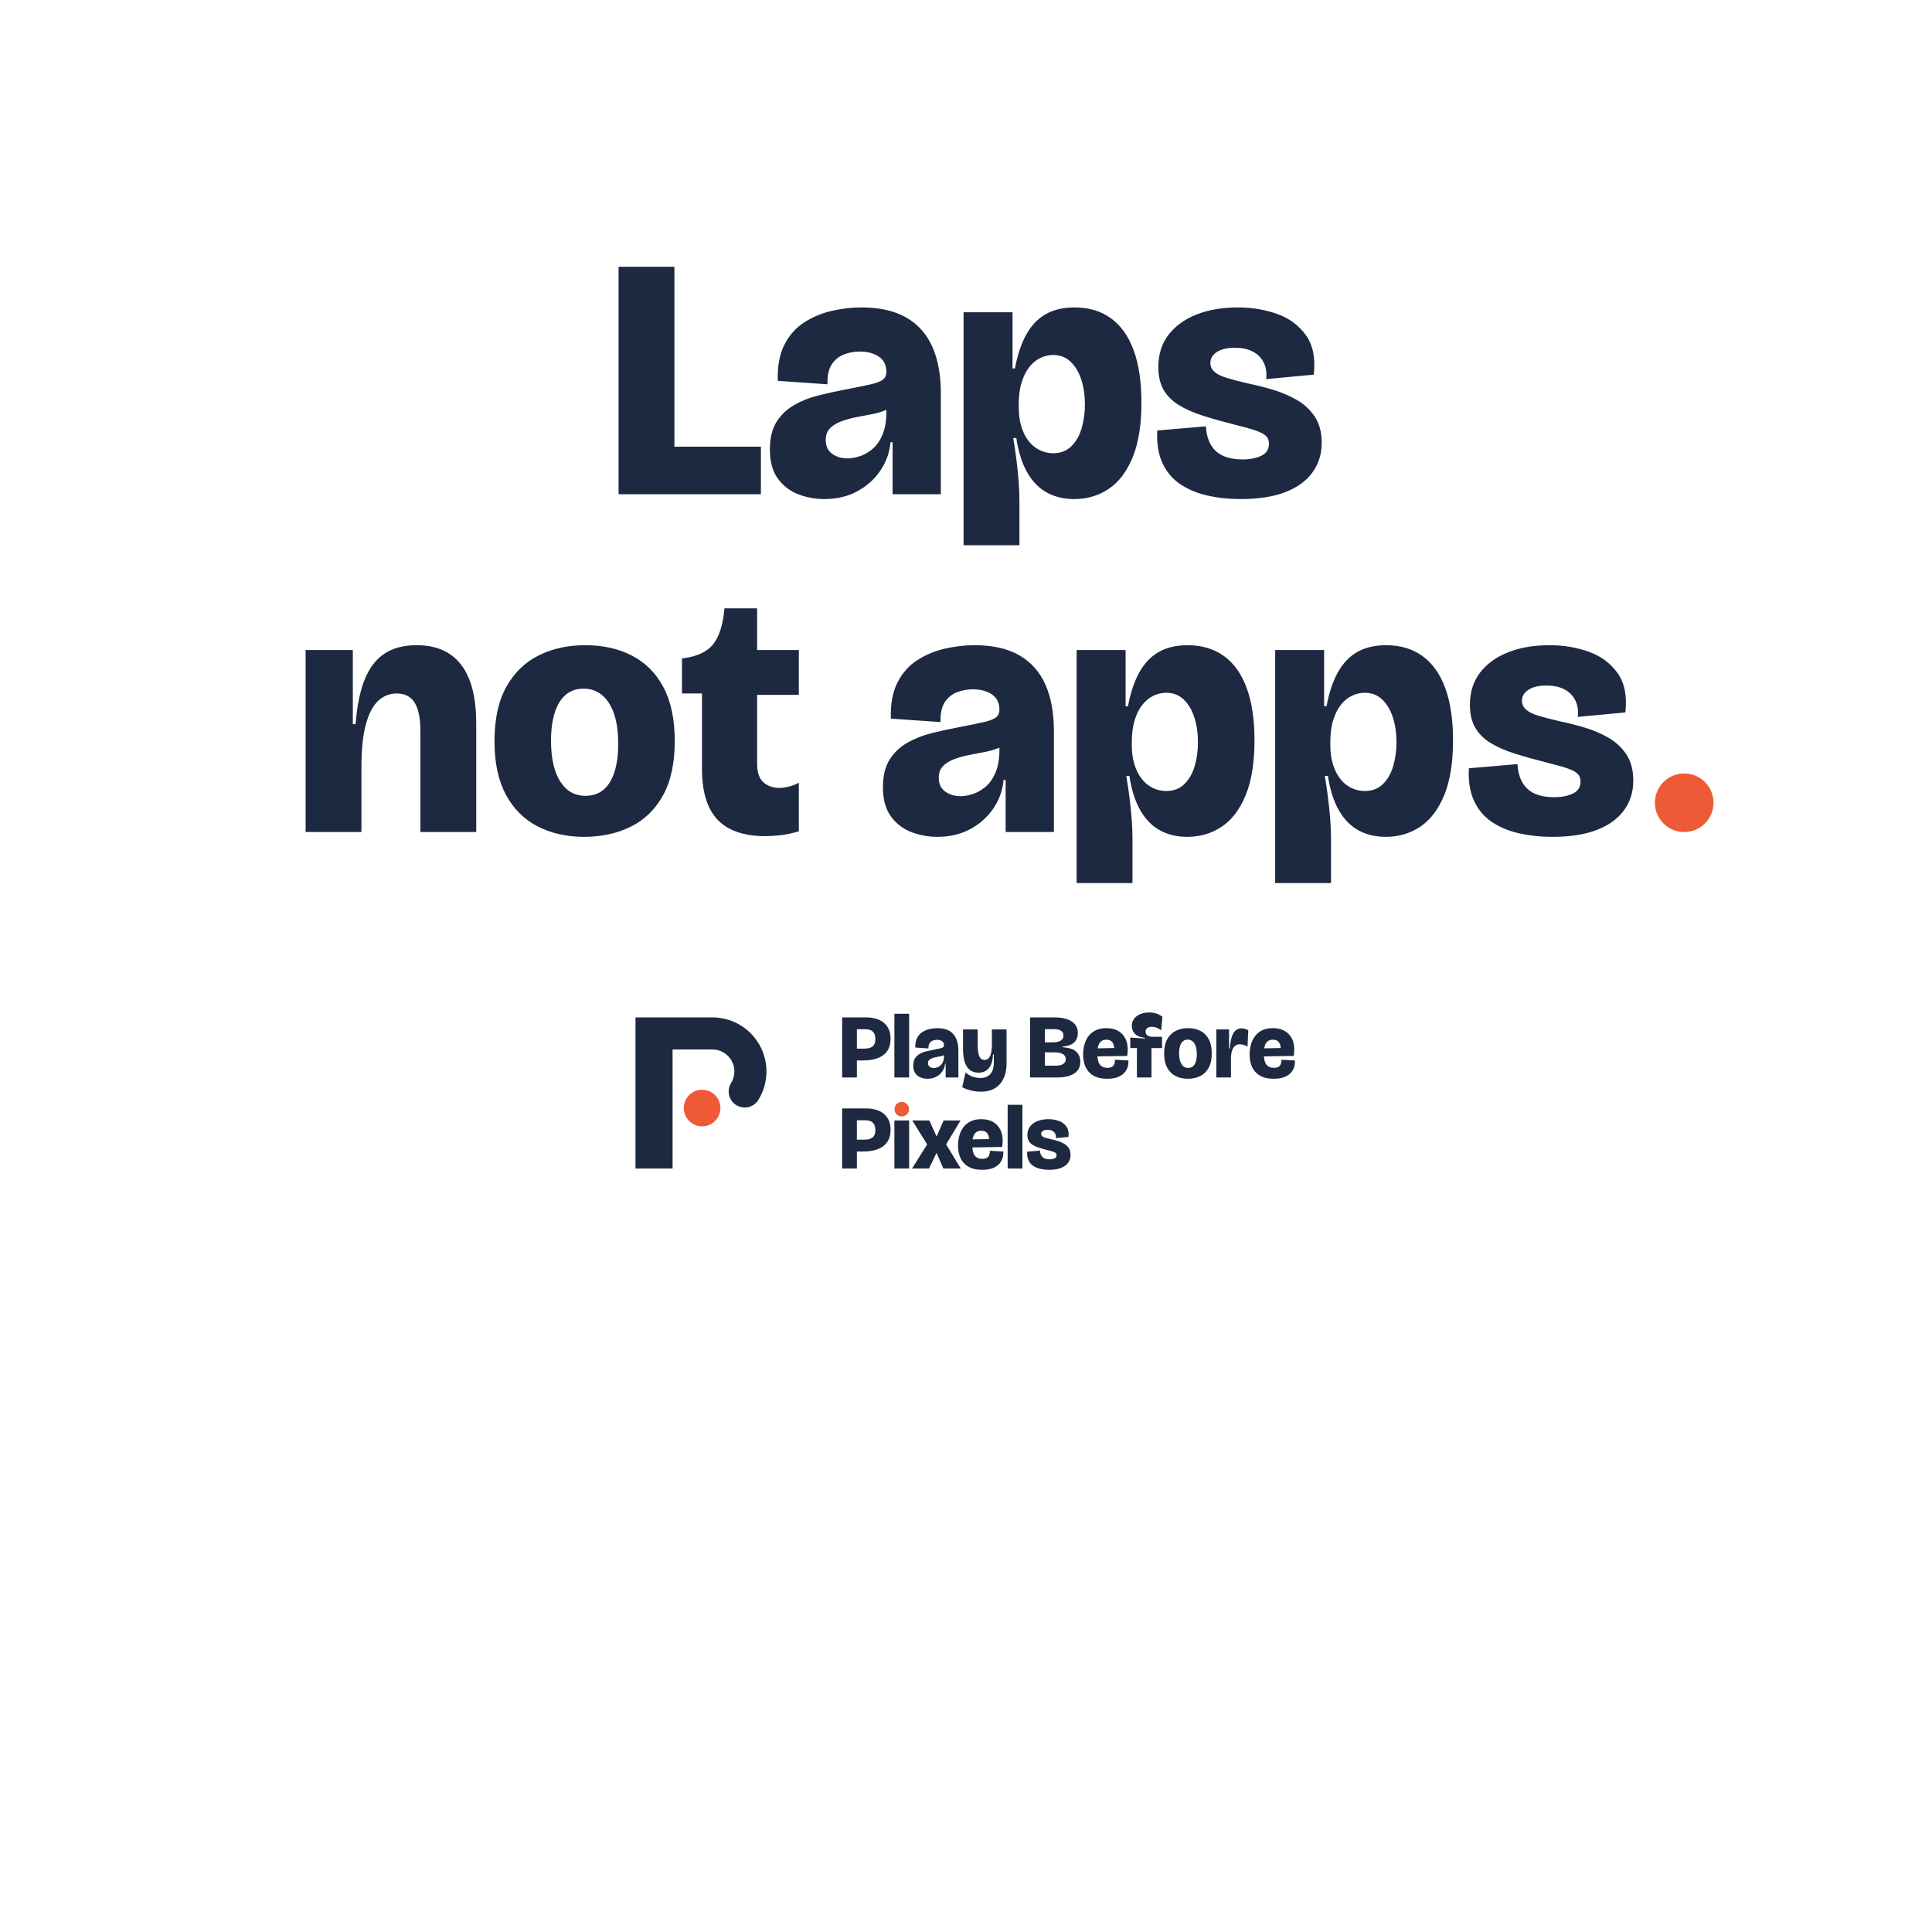
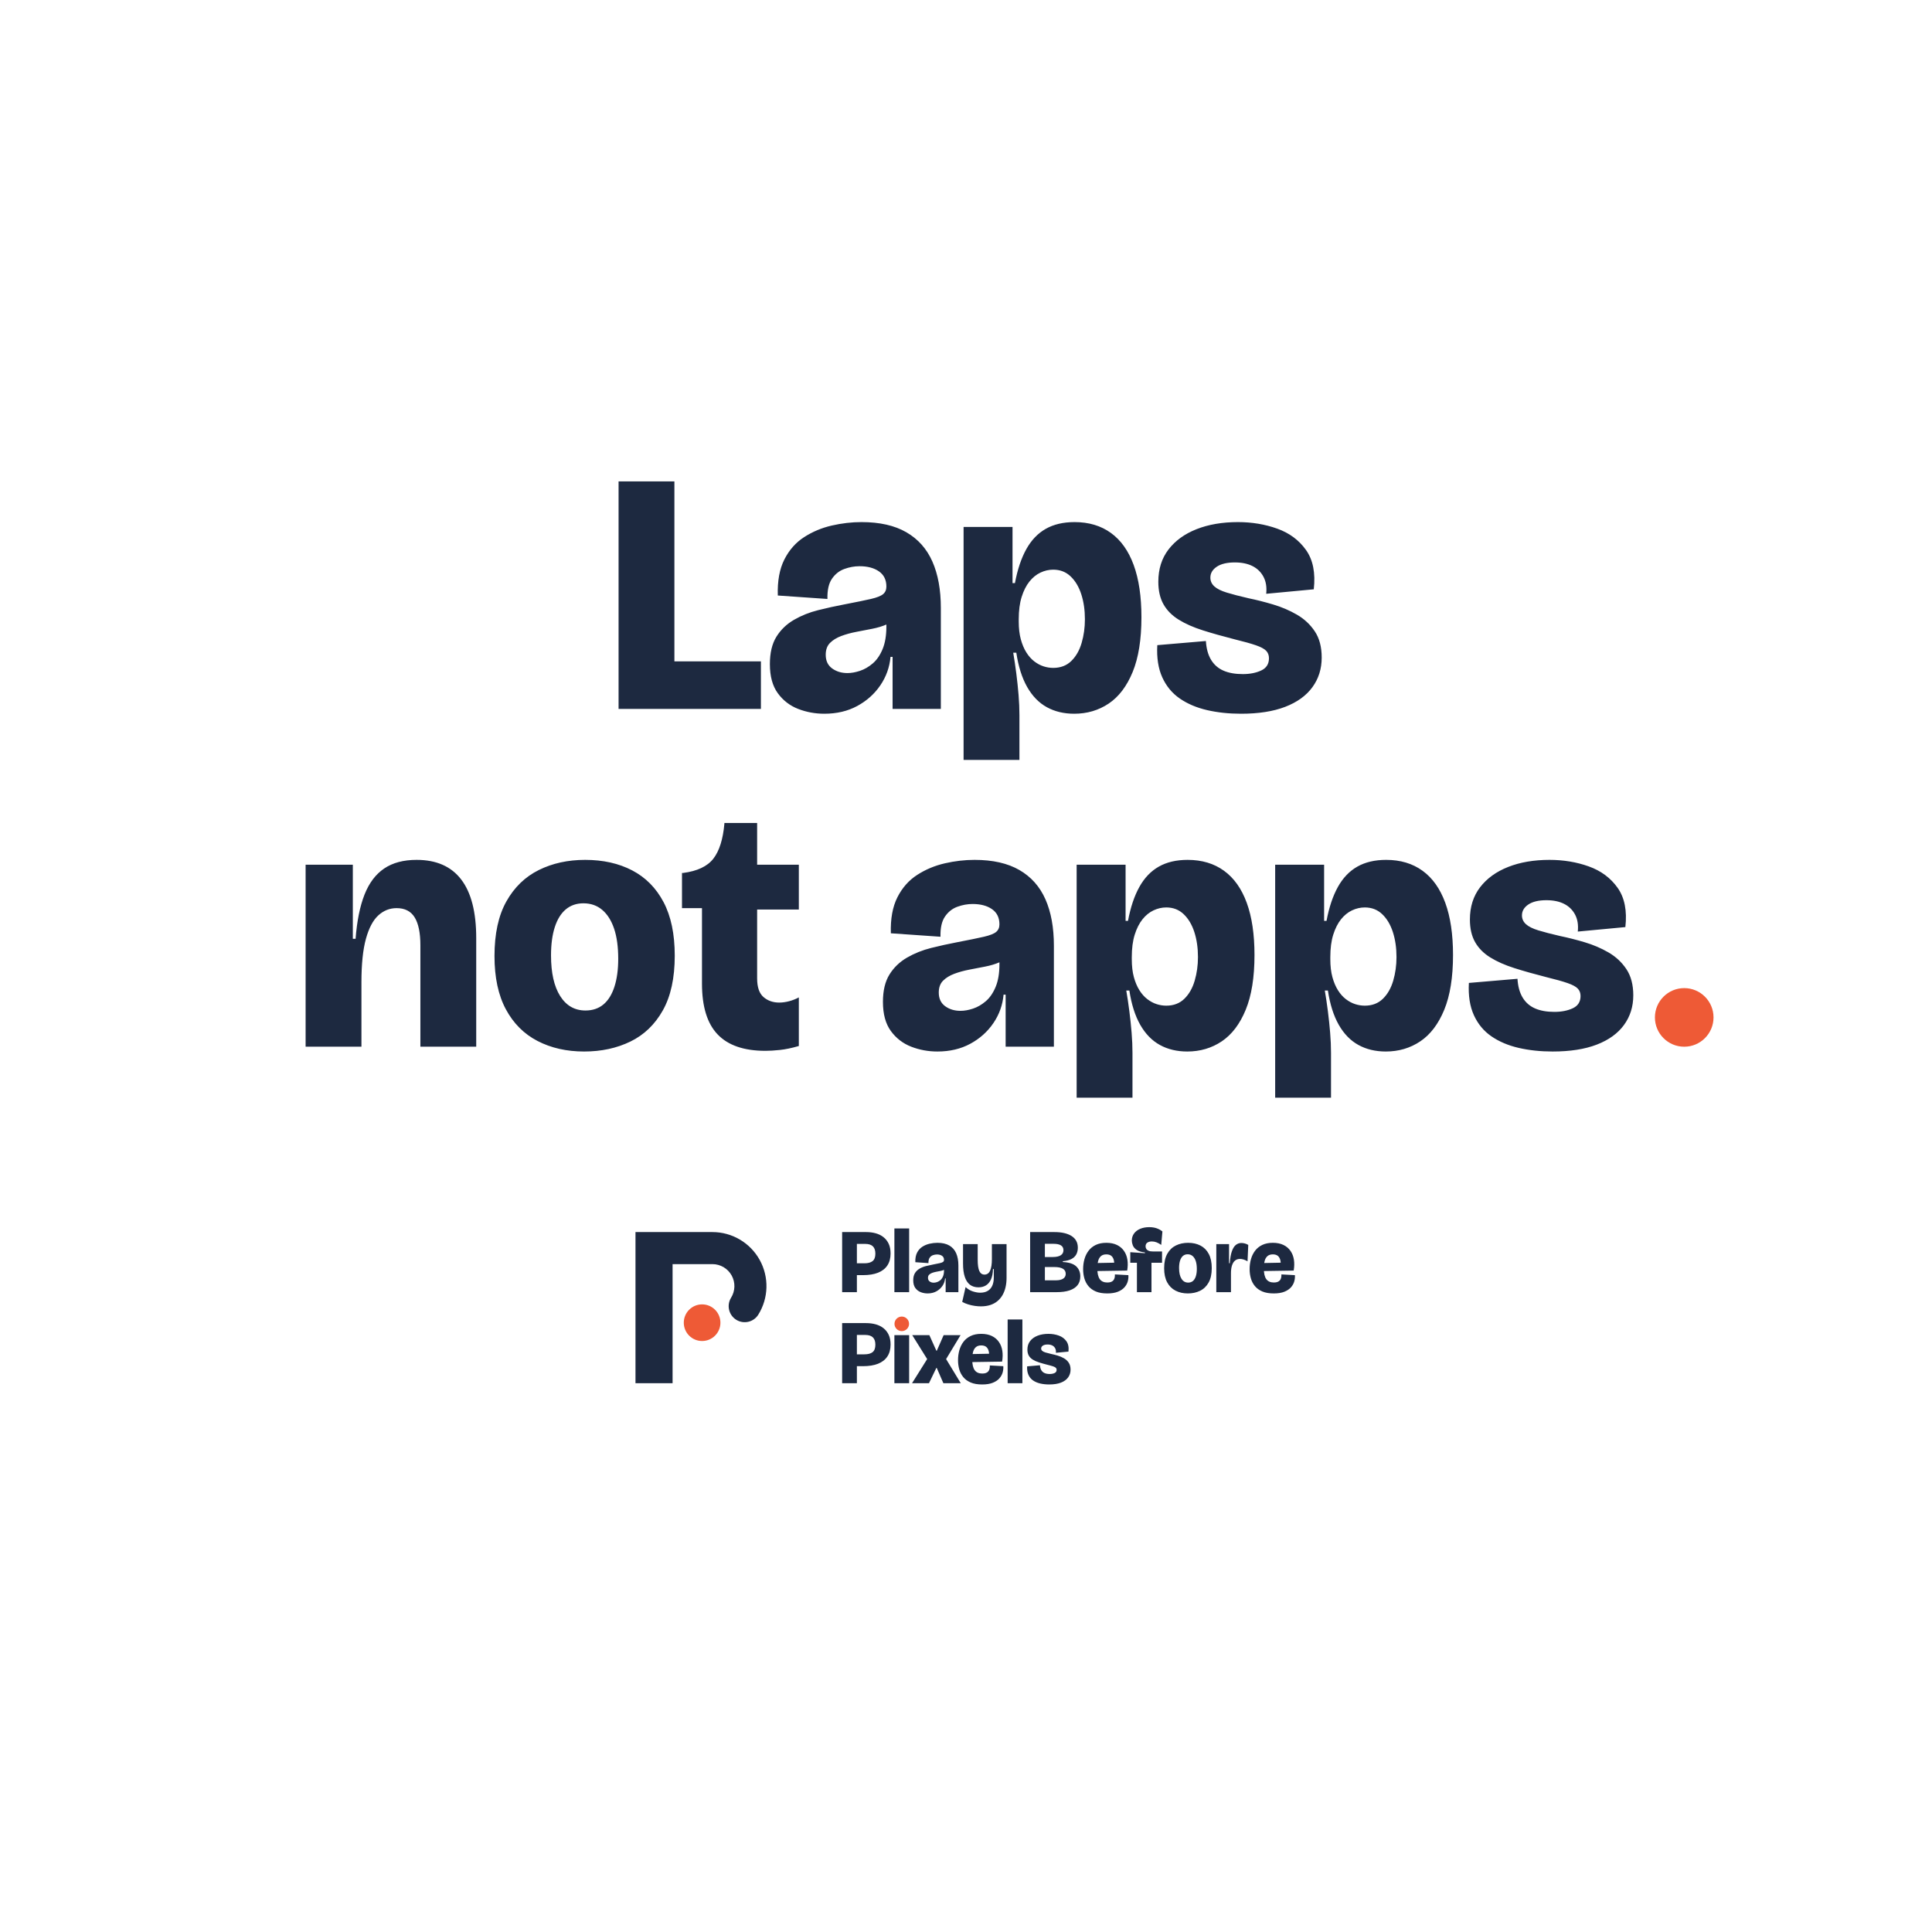
<svg xmlns="http://www.w3.org/2000/svg" width="3600" height="3600" viewBox="0 0 3600 3600">
-   <path d="M1152.62 920.95V497.07H1256.66V920.95H1152.62ZM1170.6 920.95V832.32H1417.86V920.95H1170.6ZM1536.04 929.94Q1510.35 929.94 1487.23 920.95Q1464.11 911.96 1449.33 891.73Q1434.56 871.5 1434.56 837.46Q1434.56 805.99 1446.76 786.4Q1458.97 766.81 1479.52 754.93Q1500.07 743.05 1524.48 736.95Q1548.88 730.85 1572.65 726.35Q1606.04 719.93 1622.74 716.08Q1639.44 712.22 1645.54 707.08Q1651.64 701.95 1651.64 692.95Q1651.64 674.33 1637.83 664.7Q1624.02 655.06 1601.55 655.06Q1587.42 655.06 1573.29 660.2Q1559.16 665.34 1550.17 678.5Q1541.18 691.67 1541.82 716.08L1449.33 709.65Q1448.05 669.19 1461.54 642.54Q1475.02 615.88 1498.47 600.79Q1521.91 585.7 1549.85 579.28Q1577.78 572.85 1605.4 572.85Q1656.14 572.85 1688.89 591.8Q1721.65 610.75 1737.38 646.39Q1753.12 682.04 1753.12 732.77V793.14Q1753.12 814.34 1753.12 835.85Q1753.12 857.37 1753.12 878.56Q1753.12 899.76 1753.12 920.95H1663.2Q1663.2 897.83 1663.2 874.07Q1663.2 850.3 1663.2 823.97H1659.35Q1656.78 852.87 1640.4 876.96Q1624.02 901.04 1597.37 915.49Q1570.72 929.94 1536.04 929.94ZM1579.07 854.16Q1589.99 854.16 1602.51 849.98Q1615.03 845.81 1626.27 836.18Q1637.51 826.54 1644.58 809.52Q1651.64 792.5 1651.64 767.45V752.04L1668.98 750.11Q1663.84 758.46 1651.96 763.6Q1640.08 768.74 1625.31 771.63Q1610.54 774.52 1595.44 777.41Q1580.35 780.3 1567.51 785.12Q1554.66 789.93 1546.63 797.96Q1538.61 805.99 1538.61 820.12Q1538.61 836.82 1550.49 845.49Q1562.37 854.16 1579.07 854.16ZM1795.5 1016V702.59V581.85H1886.7V686.53H1891.2Q1898.26 648.64 1912.39 623.27Q1926.52 597.9 1948.68 585.38Q1970.84 572.85 2002.31 572.85Q2042.13 572.85 2070.06 593.09Q2098 613.32 2112.45 652.81Q2126.9 692.31 2126.9 750.11Q2126.9 812.41 2110.53 852.23Q2094.15 892.05 2065.89 911Q2037.63 929.94 2001.67 929.94Q1972.76 929.94 1950.61 917.74Q1928.45 905.54 1914 880.17Q1899.55 854.8 1893.77 816.27H1887.99Q1891.2 834.89 1893.77 855.12Q1896.34 875.35 1897.94 894.94Q1899.55 914.53 1899.55 932.51V1016H1795.5ZM1962.49 844.52Q1983.04 844.52 1996.21 831.68Q2009.37 818.83 2015.47 797.96Q2021.57 777.09 2021.57 753.97Q2021.57 728.28 2014.83 707.4Q2008.09 686.53 1994.92 674.01Q1981.76 661.48 1962.49 661.48Q1950.29 661.48 1938.73 666.94Q1927.16 672.4 1918.17 683.64Q1909.18 694.88 1903.72 712.22Q1898.26 729.56 1898.26 753.97V757.82Q1898.26 777.09 1902.12 791.22Q1905.97 805.35 1912.39 815.62Q1918.82 825.9 1927.16 832.32Q1935.51 838.74 1944.51 841.63Q1953.5 844.52 1962.49 844.52ZM2312.51 929.94Q2278.47 929.94 2249.25 923.2Q2220.03 916.46 2198.51 901.68Q2177 886.91 2165.76 862.19Q2154.52 837.46 2156.45 802.14L2247 794.43Q2248.29 815.62 2256.64 829.43Q2264.99 843.24 2279.76 849.66Q2294.53 856.08 2315.72 856.08Q2335.63 856.08 2350.08 849.34Q2364.53 842.6 2364.53 826.54Q2364.53 818.19 2359.4 812.73Q2354.26 807.27 2340.45 802.46Q2326.64 797.64 2300.31 791.22Q2267.55 782.87 2241.22 774.52Q2214.89 766.17 2196.27 754.61Q2177.64 743.05 2168.01 726.03Q2158.37 709.01 2158.37 683.96Q2158.37 648.64 2177.32 623.91Q2196.27 599.19 2229.66 586.02Q2263.06 572.85 2306.73 572.85Q2345.91 572.85 2379.95 585.06Q2413.99 597.26 2433.58 624.88Q2453.16 652.49 2448.03 698.09L2359.4 706.44Q2361.32 687.82 2354.26 674.65Q2347.19 661.48 2333.71 654.74Q2320.22 648 2300.95 648Q2279.12 648 2267.23 656.03Q2255.35 664.05 2255.35 676.26Q2255.35 685.89 2262.74 692.63Q2270.12 699.38 2285.86 704.19Q2301.59 709.01 2326.64 714.79Q2348.48 719.29 2372.24 726.35Q2396 733.42 2416.56 745.3Q2437.11 757.18 2449.95 776.45Q2462.8 795.71 2462.8 825.26Q2462.8 856.73 2445.46 880.49Q2428.12 904.25 2394.72 917.1Q2361.32 929.94 2312.51 929.94Z" fill="#1D2940" />
-   <path d="M569.46 1550.35V1358.32V1211.25H657.45V1349.33H662.58Q666.44 1299.23 679.28 1266.8Q692.13 1234.37 715.89 1218.31Q739.65 1202.25 776.26 1202.25Q831.49 1202.25 859.43 1238.86Q887.37 1275.47 887.37 1348.04V1550.35H783.33V1361.53Q783.33 1326.85 772.73 1309.51Q762.13 1292.17 739.01 1292.17Q719.74 1292.17 704.97 1305.66Q690.2 1319.14 681.85 1349.33Q673.5 1379.51 673.5 1430.25V1550.35H569.46ZM1088.39 1559.34Q1039.58 1559.34 1001.69 1539.75Q963.8 1520.17 942.6 1480.67Q921.41 1441.17 921.41 1381.44Q921.41 1319.14 943.57 1279.65Q965.72 1240.15 1003.94 1221.2Q1042.15 1202.25 1090.32 1202.25Q1140.41 1202.25 1177.99 1221.84Q1215.56 1241.43 1236.43 1280.93Q1257.3 1320.43 1257.3 1380.8Q1257.3 1443.1 1235.15 1482.6Q1212.99 1522.09 1174.77 1540.72Q1136.56 1559.34 1088.39 1559.34ZM1090.96 1482.92Q1110.87 1482.92 1124.36 1471.68Q1137.84 1460.44 1144.91 1438.6Q1151.97 1416.76 1151.97 1386.58Q1151.97 1353.18 1144.27 1330.38Q1136.56 1307.58 1122.11 1295.38Q1107.66 1283.18 1087.11 1283.18Q1067.84 1283.18 1054.35 1294.42Q1040.87 1305.66 1033.8 1327.49Q1026.74 1349.33 1026.74 1380.16Q1026.74 1428.97 1043.76 1455.94Q1060.78 1482.92 1090.96 1482.92ZM1426.21 1558.06Q1366.48 1558.06 1337.26 1527.55Q1308.04 1497.05 1308.04 1432.82V1292.17H1270.79V1226.66H1272.72Q1312.54 1221.52 1329.23 1200.01Q1345.93 1178.49 1349.79 1134.82V1133.53H1410.8V1211.25H1488.51V1294.74H1410.8V1423.19Q1410.8 1447.59 1422.68 1457.87Q1434.56 1468.14 1451.9 1468.14Q1460.89 1468.14 1470.53 1465.58Q1480.16 1463.01 1488.51 1458.51V1549.07Q1468.6 1554.85 1453.19 1556.45Q1437.77 1558.06 1426.21 1558.06ZM1746.69 1559.34Q1721 1559.34 1697.88 1550.35Q1674.76 1541.36 1659.99 1521.13Q1645.22 1500.9 1645.22 1466.86Q1645.22 1435.39 1657.42 1415.8Q1669.62 1396.21 1690.18 1384.33Q1710.73 1372.45 1735.13 1366.35Q1759.54 1360.25 1783.3 1355.75Q1816.7 1349.33 1833.4 1345.48Q1850.1 1341.62 1856.2 1336.48Q1862.3 1331.35 1862.3 1322.35Q1862.3 1303.73 1848.49 1294.1Q1834.68 1284.46 1812.2 1284.46Q1798.07 1284.46 1783.94 1289.6Q1769.81 1294.74 1760.82 1307.9Q1751.83 1321.07 1752.47 1345.48L1659.99 1339.05Q1658.71 1298.59 1672.19 1271.94Q1685.68 1245.29 1709.12 1230.19Q1732.56 1215.1 1760.5 1208.68Q1788.44 1202.25 1816.06 1202.25Q1866.79 1202.25 1899.55 1221.2Q1932.3 1240.15 1948.04 1275.79Q1963.77 1311.44 1963.77 1362.17V1422.55Q1963.77 1443.74 1963.77 1465.25Q1963.77 1486.77 1963.77 1507.96Q1963.77 1529.16 1963.77 1550.35H1873.86Q1873.86 1527.23 1873.86 1503.47Q1873.86 1479.71 1873.86 1453.37H1870Q1867.44 1482.27 1851.06 1506.36Q1834.68 1530.44 1808.03 1544.89Q1781.37 1559.34 1746.69 1559.34ZM1789.72 1483.56Q1800.64 1483.56 1813.17 1479.38Q1825.69 1475.21 1836.93 1465.58Q1848.17 1455.94 1855.23 1438.92Q1862.3 1421.9 1862.3 1396.86V1381.44L1879.64 1379.51Q1874.5 1387.86 1862.62 1393Q1850.74 1398.14 1835.97 1401.03Q1821.19 1403.92 1806.1 1406.81Q1791.01 1409.7 1778.16 1414.52Q1765.32 1419.33 1757.29 1427.36Q1749.26 1435.39 1749.26 1449.52Q1749.26 1466.22 1761.14 1474.89Q1773.03 1483.56 1789.72 1483.56ZM2006.16 1645.4V1331.99V1211.25H2097.36V1315.93H2101.86Q2108.92 1278.04 2123.05 1252.67Q2137.18 1227.3 2159.34 1214.78Q2181.49 1202.25 2212.96 1202.25Q2252.78 1202.25 2280.72 1222.49Q2308.66 1242.72 2323.11 1282.21Q2337.56 1321.71 2337.56 1379.51Q2337.56 1441.81 2321.18 1481.63Q2304.8 1521.45 2276.55 1540.4Q2248.29 1559.34 2212.32 1559.34Q2183.42 1559.34 2161.26 1547.14Q2139.11 1534.94 2124.66 1509.57Q2110.2 1484.2 2104.42 1445.67H2098.64Q2101.86 1464.29 2104.42 1484.52Q2106.99 1504.75 2108.6 1524.34Q2110.2 1543.93 2110.2 1561.91V1645.4H2006.16ZM2173.14 1473.92Q2193.7 1473.92 2206.86 1461.08Q2220.03 1448.24 2226.13 1427.36Q2232.23 1406.49 2232.23 1383.37Q2232.23 1357.68 2225.49 1336.81Q2218.74 1315.93 2205.58 1303.41Q2192.41 1290.88 2173.14 1290.88Q2160.94 1290.88 2149.38 1296.34Q2137.82 1301.8 2128.83 1313.04Q2119.84 1324.28 2114.38 1341.62Q2108.92 1358.96 2108.92 1383.37V1387.22Q2108.92 1406.49 2112.77 1420.62Q2116.63 1434.75 2123.05 1445.02Q2129.47 1455.3 2137.82 1461.72Q2146.17 1468.14 2155.16 1471.03Q2164.15 1473.92 2173.14 1473.92ZM2376.09 1645.4V1331.99V1211.25H2467.29V1315.93H2471.79Q2478.85 1278.04 2492.98 1252.67Q2507.11 1227.3 2529.27 1214.78Q2551.43 1202.25 2582.9 1202.25Q2622.72 1202.25 2650.65 1222.49Q2678.59 1242.72 2693.04 1282.21Q2707.49 1321.71 2707.49 1379.51Q2707.49 1441.81 2691.12 1481.63Q2674.74 1521.45 2646.48 1540.4Q2618.22 1559.34 2582.25 1559.34Q2553.35 1559.34 2531.2 1547.14Q2509.04 1534.94 2494.59 1509.57Q2480.14 1484.2 2474.36 1445.67H2468.58Q2471.79 1464.29 2474.36 1484.52Q2476.93 1504.75 2478.53 1524.34Q2480.14 1543.93 2480.14 1561.91V1645.4H2376.09ZM2543.08 1473.92Q2563.63 1473.92 2576.8 1461.08Q2589.96 1448.24 2596.06 1427.36Q2602.16 1406.49 2602.16 1383.37Q2602.16 1357.68 2595.42 1336.81Q2588.68 1315.93 2575.51 1303.41Q2562.35 1290.88 2543.08 1290.88Q2530.88 1290.88 2519.31 1296.34Q2507.75 1301.8 2498.76 1313.04Q2489.77 1324.28 2484.31 1341.62Q2478.85 1358.96 2478.85 1383.37V1387.22Q2478.85 1406.49 2482.71 1420.62Q2486.56 1434.75 2492.98 1445.02Q2499.41 1455.3 2507.75 1461.72Q2516.1 1468.14 2525.1 1471.03Q2534.09 1473.92 2543.08 1473.92ZM2893.1 1559.34Q2859.06 1559.34 2829.84 1552.6Q2800.62 1545.86 2779.1 1531.08Q2757.59 1516.31 2746.35 1491.59Q2735.11 1466.86 2737.04 1431.54L2827.59 1423.83Q2828.88 1445.02 2837.23 1458.83Q2845.58 1472.64 2860.35 1479.06Q2875.12 1485.49 2896.31 1485.49Q2916.22 1485.49 2930.67 1478.74Q2945.12 1472 2945.12 1455.94Q2945.12 1447.59 2939.99 1442.13Q2934.85 1436.67 2921.04 1431.86Q2907.23 1427.04 2880.9 1420.62Q2848.14 1412.27 2821.81 1403.92Q2795.48 1395.57 2776.86 1384.01Q2758.23 1372.45 2748.6 1355.43Q2738.96 1338.41 2738.96 1313.36Q2738.96 1278.04 2757.91 1253.31Q2776.86 1228.59 2810.25 1215.42Q2843.65 1202.25 2887.32 1202.25Q2926.5 1202.25 2960.54 1214.46Q2994.58 1226.66 3014.17 1254.28Q3033.75 1281.89 3028.62 1327.49L2939.99 1335.84Q2941.91 1317.22 2934.85 1304.05Q2927.78 1290.88 2914.3 1284.14Q2900.81 1277.4 2881.54 1277.4Q2859.71 1277.4 2847.82 1285.43Q2835.94 1293.45 2835.94 1305.66Q2835.94 1315.29 2843.33 1322.03Q2850.71 1328.78 2866.45 1333.59Q2882.18 1338.41 2907.23 1344.19Q2929.07 1348.69 2952.83 1355.75Q2976.59 1362.82 2997.15 1374.7Q3017.7 1386.58 3030.54 1405.85Q3043.39 1425.11 3043.39 1454.66Q3043.39 1486.13 3026.05 1509.89Q3008.71 1533.65 2975.31 1546.5Q2941.91 1559.34 2893.1 1559.34Z" fill="#1D2940" />
-   <circle cx="3138.3" cy="1495.8" r="54.6" fill="#EE5A36" />
-   <g transform="translate(1150.00 1861.65) scale(0.169638) translate(201.21 201.21)">
+   <path d="M1152.62 1320.95V897.07H1256.66V1320.95H1152.62ZM1170.6 1320.95V1232.32H1417.86V1320.95H1170.6ZM1536.04 1329.94Q1510.35 1329.94 1487.23 1320.95Q1464.11 1311.96 1449.33 1291.73Q1434.56 1271.5 1434.56 1237.46Q1434.56 1205.99 1446.76 1186.4Q1458.97 1166.81 1479.52 1154.93Q1500.07 1143.05 1524.48 1136.95Q1548.88 1130.85 1572.65 1126.35Q1606.04 1119.93 1622.74 1116.08Q1639.44 1112.22 1645.54 1107.08Q1651.64 1101.95 1651.64 1092.95Q1651.64 1074.33 1637.83 1064.7Q1624.02 1055.06 1601.55 1055.06Q1587.42 1055.06 1573.29 1060.2Q1559.16 1065.34 1550.17 1078.5Q1541.18 1091.67 1541.82 1116.08L1449.33 1109.65Q1448.05 1069.19 1461.54 1042.54Q1475.02 1015.88 1498.47 1000.79Q1521.91 985.7 1549.85 979.28Q1577.78 972.85 1605.4 972.85Q1656.14 972.85 1688.89 991.8Q1721.65 1010.75 1737.38 1046.39Q1753.12 1082.04 1753.12 1132.77V1193.14Q1753.12 1214.34 1753.12 1235.85Q1753.12 1257.37 1753.12 1278.56Q1753.12 1299.76 1753.12 1320.95H1663.2Q1663.2 1297.83 1663.2 1274.07Q1663.2 1250.3 1663.2 1223.97H1659.35Q1656.78 1252.87 1640.4 1276.96Q1624.02 1301.04 1597.37 1315.49Q1570.72 1329.94 1536.04 1329.94ZM1579.07 1254.16Q1589.99 1254.16 1602.51 1249.98Q1615.03 1245.81 1626.27 1236.18Q1637.51 1226.54 1644.58 1209.52Q1651.64 1192.5 1651.64 1167.45V1152.04L1668.98 1150.11Q1663.84 1158.46 1651.96 1163.6Q1640.08 1168.74 1625.31 1171.63Q1610.54 1174.52 1595.44 1177.41Q1580.35 1180.3 1567.51 1185.12Q1554.66 1189.93 1546.63 1197.96Q1538.61 1205.99 1538.61 1220.12Q1538.61 1236.82 1550.49 1245.49Q1562.37 1254.16 1579.07 1254.16ZM1795.5 1416V1102.59V981.85H1886.7V1086.53H1891.2Q1898.26 1048.64 1912.39 1023.27Q1926.52 997.9 1948.68 985.38Q1970.84 972.85 2002.31 972.85Q2042.13 972.85 2070.06 993.09Q2098 1013.32 2112.45 1052.81Q2126.9 1092.31 2126.9 1150.11Q2126.9 1212.41 2110.53 1252.23Q2094.15 1292.05 2065.89 1311Q2037.63 1329.94 2001.67 1329.94Q1972.76 1329.94 1950.61 1317.74Q1928.45 1305.54 1914 1280.17Q1899.55 1254.8 1893.77 1216.27H1887.99Q1891.2 1234.89 1893.77 1255.12Q1896.34 1275.35 1897.94 1294.94Q1899.55 1314.53 1899.55 1332.51V1416H1795.5ZM1962.49 1244.52Q1983.04 1244.52 1996.21 1231.68Q2009.37 1218.83 2015.47 1197.96Q2021.57 1177.09 2021.57 1153.97Q2021.57 1128.28 2014.83 1107.4Q2008.09 1086.53 1994.92 1074.01Q1981.76 1061.48 1962.49 1061.48Q1950.29 1061.48 1938.73 1066.94Q1927.16 1072.4 1918.17 1083.64Q1909.18 1094.88 1903.72 1112.22Q1898.26 1129.56 1898.26 1153.97V1157.82Q1898.26 1177.09 1902.12 1191.22Q1905.97 1205.35 1912.39 1215.62Q1918.82 1225.9 1927.16 1232.32Q1935.51 1238.74 1944.51 1241.63Q1953.5 1244.52 1962.49 1244.52ZM2312.51 1329.94Q2278.47 1329.94 2249.25 1323.2Q2220.03 1316.46 2198.51 1301.68Q2177 1286.91 2165.76 1262.19Q2154.52 1237.46 2156.45 1202.14L2247 1194.43Q2248.29 1215.62 2256.64 1229.43Q2264.99 1243.24 2279.76 1249.66Q2294.53 1256.08 2315.72 1256.08Q2335.63 1256.08 2350.08 1249.34Q2364.53 1242.6 2364.53 1226.54Q2364.53 1218.19 2359.4 1212.73Q2354.26 1207.27 2340.45 1202.46Q2326.64 1197.64 2300.31 1191.22Q2267.55 1182.87 2241.22 1174.52Q2214.89 1166.17 2196.27 1154.61Q2177.64 1143.05 2168.01 1126.03Q2158.37 1109.01 2158.37 1083.96Q2158.37 1048.64 2177.32 1023.91Q2196.27 999.19 2229.66 986.02Q2263.06 972.85 2306.73 972.85Q2345.91 972.85 2379.95 985.06Q2413.99 997.26 2433.58 1024.88Q2453.16 1052.49 2448.03 1098.09L2359.4 1106.44Q2361.32 1087.82 2354.26 1074.65Q2347.19 1061.48 2333.71 1054.74Q2320.22 1048 2300.95 1048Q2279.12 1048 2267.23 1056.03Q2255.35 1064.05 2255.35 1076.26Q2255.35 1085.89 2262.74 1092.63Q2270.12 1099.38 2285.86 1104.19Q2301.59 1109.01 2326.64 1114.79Q2348.48 1119.29 2372.24 1126.35Q2396 1133.42 2416.56 1145.3Q2437.11 1157.18 2449.95 1176.45Q2462.8 1195.71 2462.8 1225.26Q2462.8 1256.73 2445.46 1280.49Q2428.12 1304.25 2394.72 1317.1Q2361.32 1329.94 2312.51 1329.94Z" fill="#1D2940" />
+   <path d="M569.46 1950.35V1758.32V1611.25H657.45V1749.33H662.58Q666.44 1699.23 679.28 1666.8Q692.13 1634.37 715.89 1618.31Q739.65 1602.25 776.26 1602.25Q831.49 1602.25 859.43 1638.86Q887.37 1675.47 887.37 1748.04V1950.35H783.33V1761.53Q783.33 1726.85 772.73 1709.51Q762.13 1692.17 739.01 1692.17Q719.74 1692.17 704.97 1705.66Q690.2 1719.14 681.85 1749.33Q673.5 1779.51 673.5 1830.25V1950.35H569.46ZM1088.39 1959.34Q1039.58 1959.34 1001.69 1939.75Q963.8 1920.17 942.6 1880.67Q921.41 1841.17 921.41 1781.44Q921.41 1719.14 943.57 1679.65Q965.72 1640.15 1003.94 1621.2Q1042.15 1602.25 1090.32 1602.25Q1140.41 1602.25 1177.99 1621.84Q1215.56 1641.43 1236.43 1680.93Q1257.3 1720.43 1257.3 1780.8Q1257.3 1843.1 1235.15 1882.6Q1212.99 1922.09 1174.77 1940.72Q1136.56 1959.34 1088.39 1959.34ZM1090.96 1882.92Q1110.87 1882.92 1124.36 1871.68Q1137.84 1860.44 1144.91 1838.6Q1151.97 1816.76 1151.97 1786.58Q1151.97 1753.18 1144.27 1730.38Q1136.56 1707.58 1122.11 1695.38Q1107.66 1683.18 1087.11 1683.18Q1067.84 1683.18 1054.35 1694.42Q1040.87 1705.66 1033.8 1727.49Q1026.74 1749.33 1026.74 1780.16Q1026.74 1828.97 1043.76 1855.94Q1060.78 1882.92 1090.96 1882.92ZM1426.21 1958.06Q1366.48 1958.06 1337.26 1927.55Q1308.04 1897.05 1308.04 1832.82V1692.17H1270.79V1626.66H1272.72Q1312.54 1621.52 1329.23 1600.01Q1345.93 1578.49 1349.79 1534.82V1533.53H1410.8V1611.25H1488.51V1694.74H1410.8V1823.19Q1410.8 1847.59 1422.68 1857.87Q1434.56 1868.14 1451.9 1868.14Q1460.89 1868.14 1470.53 1865.58Q1480.16 1863.01 1488.51 1858.51V1949.07Q1468.6 1954.85 1453.19 1956.45Q1437.77 1958.06 1426.21 1958.06ZM1746.69 1959.34Q1721 1959.34 1697.88 1950.35Q1674.76 1941.36 1659.99 1921.13Q1645.22 1900.9 1645.22 1866.86Q1645.22 1835.39 1657.42 1815.8Q1669.62 1796.21 1690.18 1784.33Q1710.73 1772.45 1735.13 1766.35Q1759.54 1760.25 1783.3 1755.75Q1816.7 1749.33 1833.4 1745.48Q1850.1 1741.62 1856.2 1736.48Q1862.3 1731.35 1862.3 1722.35Q1862.3 1703.73 1848.49 1694.1Q1834.68 1684.46 1812.2 1684.46Q1798.07 1684.46 1783.94 1689.6Q1769.81 1694.74 1760.82 1707.9Q1751.83 1721.07 1752.47 1745.48L1659.99 1739.05Q1658.71 1698.59 1672.19 1671.94Q1685.68 1645.29 1709.12 1630.19Q1732.56 1615.1 1760.5 1608.68Q1788.44 1602.25 1816.06 1602.25Q1866.79 1602.25 1899.55 1621.2Q1932.3 1640.15 1948.04 1675.79Q1963.77 1711.44 1963.77 1762.17V1822.55Q1963.77 1843.74 1963.77 1865.25Q1963.77 1886.77 1963.77 1907.96Q1963.77 1929.16 1963.77 1950.35H1873.86Q1873.86 1927.23 1873.86 1903.47Q1873.86 1879.71 1873.86 1853.37H1870Q1867.44 1882.27 1851.06 1906.36Q1834.68 1930.44 1808.03 1944.89Q1781.37 1959.34 1746.69 1959.34ZM1789.72 1883.56Q1800.64 1883.56 1813.17 1879.38Q1825.69 1875.21 1836.93 1865.58Q1848.17 1855.94 1855.23 1838.92Q1862.3 1821.9 1862.3 1796.86V1781.44L1879.64 1779.51Q1874.5 1787.86 1862.62 1793Q1850.74 1798.14 1835.97 1801.03Q1821.19 1803.92 1806.1 1806.81Q1791.01 1809.7 1778.16 1814.52Q1765.32 1819.33 1757.29 1827.36Q1749.26 1835.39 1749.26 1849.52Q1749.26 1866.22 1761.14 1874.89Q1773.03 1883.56 1789.72 1883.56ZM2006.16 2045.4V1731.99V1611.25H2097.36V1715.93H2101.86Q2108.92 1678.04 2123.05 1652.67Q2137.18 1627.3 2159.34 1614.78Q2181.49 1602.25 2212.96 1602.25Q2252.78 1602.25 2280.72 1622.49Q2308.66 1642.72 2323.11 1682.21Q2337.56 1721.71 2337.56 1779.51Q2337.56 1841.81 2321.18 1881.63Q2304.8 1921.45 2276.55 1940.4Q2248.29 1959.34 2212.32 1959.34Q2183.42 1959.34 2161.26 1947.14Q2139.11 1934.94 2124.66 1909.57Q2110.2 1884.2 2104.42 1845.67H2098.64Q2101.86 1864.29 2104.42 1884.52Q2106.99 1904.75 2108.6 1924.34Q2110.2 1943.93 2110.2 1961.91V2045.4H2006.16ZM2173.14 1873.92Q2193.7 1873.92 2206.86 1861.08Q2220.03 1848.24 2226.13 1827.36Q2232.23 1806.49 2232.23 1783.37Q2232.23 1757.68 2225.49 1736.81Q2218.74 1715.93 2205.58 1703.41Q2192.41 1690.88 2173.14 1690.88Q2160.94 1690.88 2149.38 1696.34Q2137.82 1701.8 2128.83 1713.04Q2119.84 1724.28 2114.38 1741.62Q2108.92 1758.96 2108.92 1783.37V1787.22Q2108.92 1806.49 2112.77 1820.62Q2116.63 1834.75 2123.05 1845.02Q2129.47 1855.3 2137.82 1861.72Q2146.17 1868.14 2155.16 1871.03Q2164.15 1873.92 2173.14 1873.92ZM2376.09 2045.4V1731.99V1611.25H2467.29V1715.93H2471.79Q2478.85 1678.04 2492.98 1652.67Q2507.11 1627.3 2529.27 1614.78Q2551.43 1602.25 2582.9 1602.25Q2622.72 1602.25 2650.65 1622.49Q2678.59 1642.72 2693.04 1682.21Q2707.49 1721.71 2707.49 1779.51Q2707.49 1841.81 2691.12 1881.63Q2674.74 1921.45 2646.48 1940.4Q2618.22 1959.34 2582.25 1959.34Q2553.35 1959.34 2531.2 1947.14Q2509.04 1934.94 2494.59 1909.57Q2480.14 1884.2 2474.36 1845.67H2468.58Q2471.79 1864.29 2474.36 1884.52Q2476.93 1904.75 2478.53 1924.34Q2480.14 1943.93 2480.14 1961.91V2045.4H2376.09ZM2543.08 1873.92Q2563.63 1873.92 2576.8 1861.08Q2589.96 1848.24 2596.06 1827.36Q2602.16 1806.49 2602.16 1783.37Q2602.16 1757.68 2595.42 1736.81Q2588.68 1715.93 2575.51 1703.41Q2562.35 1690.88 2543.08 1690.88Q2530.88 1690.88 2519.31 1696.34Q2507.75 1701.8 2498.76 1713.04Q2489.77 1724.28 2484.31 1741.62Q2478.85 1758.96 2478.85 1783.37V1787.22Q2478.85 1806.49 2482.71 1820.62Q2486.56 1834.75 2492.98 1845.02Q2499.41 1855.3 2507.75 1861.72Q2516.1 1868.14 2525.1 1871.03Q2534.09 1873.92 2543.08 1873.92ZM2893.1 1959.34Q2859.06 1959.34 2829.84 1952.6Q2800.62 1945.86 2779.1 1931.08Q2757.59 1916.31 2746.35 1891.59Q2735.11 1866.86 2737.04 1831.54L2827.59 1823.83Q2828.88 1845.02 2837.23 1858.83Q2845.58 1872.64 2860.35 1879.06Q2875.12 1885.49 2896.31 1885.49Q2916.22 1885.49 2930.67 1878.74Q2945.12 1872 2945.12 1855.94Q2945.12 1847.59 2939.99 1842.13Q2934.85 1836.67 2921.04 1831.86Q2907.23 1827.04 2880.9 1820.62Q2848.14 1812.27 2821.81 1803.92Q2795.48 1795.57 2776.86 1784.01Q2758.23 1772.45 2748.6 1755.43Q2738.96 1738.41 2738.96 1713.36Q2738.96 1678.04 2757.91 1653.31Q2776.86 1628.59 2810.25 1615.42Q2843.65 1602.25 2887.32 1602.25Q2926.5 1602.25 2960.54 1614.46Q2994.58 1626.66 3014.17 1654.28Q3033.75 1681.89 3028.62 1727.49L2939.99 1735.84Q2941.91 1717.22 2934.85 1704.05Q2927.78 1690.88 2914.3 1684.14Q2900.81 1677.4 2881.54 1677.4Q2859.71 1677.4 2847.82 1685.43Q2835.94 1693.45 2835.94 1705.66Q2835.94 1715.29 2843.33 1722.03Q2850.71 1728.78 2866.45 1733.59Q2882.18 1738.41 2907.23 1744.19Q2929.07 1748.69 2952.83 1755.75Q2976.59 1762.82 2997.15 1774.7Q3017.7 1786.58 3030.54 1805.85Q3043.39 1825.11 3043.39 1854.66Q3043.39 1886.13 3026.05 1909.89Q3008.71 1933.65 2975.31 1946.5Q2941.91 1959.34 2893.1 1959.34Z" fill="#1D2940" />
+   <circle cx="3138.3" cy="1895.8" r="54.6" fill="#EE5A36" />
+   <g transform="translate(1150.00 2261.65) scale(0.169638) translate(201.21 201.21)">
    <path class="p" fill="#1D2940" d="M0 1660V0H845.09A593.58 593.58 0 0 1 1348.47 908.12A176.06 176.06 0 0 1 1049.86 721.53A241.45 241.45 0 0 0 845.09 352.12H407.45V1660ZM2390.93 473V343H2513.93Q2574.93 343 2604.93 318.5Q2634.93 294 2634.93 237Q2634.93 183 2607.43 156.5Q2579.93 130 2523.93 130H2390.93V0H2532.93Q2589.93 0 2638.93 13.5Q2687.93 27 2724.43 56Q2760.93 85 2781.43 129Q2801.93 173 2801.93 235Q2801.93 314 2766.43 367Q2730.93 420 2663.93 446.5Q2596.93 473 2499.93 473ZM2269.93 660V0H2431.93V660ZM2843.93 660V-40H3005.93V660ZM3208.93 674Q3168.93 674 3132.93 660Q3096.93 646 3073.93 614.5Q3050.93 583 3050.93 530Q3050.93 481 3069.93 450.5Q3088.93 420 3120.93 401.5Q3152.93 383 3190.93 373.5Q3228.93 364 3265.93 357Q3317.93 347 3343.93 341Q3369.93 335 3379.43 327Q3388.93 319 3388.93 305Q3388.93 276 3367.43 261Q3345.93 246 3310.93 246Q3288.93 246 3266.93 254Q3244.93 262 3230.93 282.5Q3216.93 303 3217.93 341L3073.93 331Q3071.93 268 3092.93 226.5Q3113.93 185 3150.43 161.5Q3186.93 138 3230.43 128Q3273.93 118 3316.93 118Q3395.93 118 3446.93 147.5Q3497.93 177 3522.43 232.5Q3546.93 288 3546.93 367V461Q3546.93 494 3546.93 527.5Q3546.93 561 3546.93 594Q3546.93 627 3546.93 660H3406.93Q3406.93 624 3406.93 587Q3406.93 550 3406.93 509H3400.93Q3396.93 554 3371.43 591.5Q3345.93 629 3304.43 651.5Q3262.93 674 3208.93 674ZM3275.93 556Q3292.93 556 3312.43 549.5Q3331.93 543 3349.43 528Q3366.93 513 3377.93 486.5Q3388.93 460 3388.93 421V397L3415.93 394Q3407.93 407 3389.43 415Q3370.93 423 3347.93 427.5Q3324.93 432 3301.43 436.5Q3277.93 441 3257.93 448.5Q3237.93 456 3225.43 468.5Q3212.93 481 3212.93 503Q3212.93 529 3231.43 542.5Q3249.93 556 3275.93 556ZM3793.93 816Q3763.93 816 3727.93 811Q3691.93 806 3655.93 795Q3619.93 784 3588.93 767L3625.93 604Q3661.93 638 3706.43 652Q3750.93 666 3785.93 666Q3834.93 666 3868.43 646.5Q3901.93 627 3918.93 589.5Q3935.93 552 3935.93 498V406H3926.93Q3924.93 476 3904.43 520.5Q3883.93 565 3848.93 586Q3813.93 607 3767.93 607Q3710.93 607 3673.43 578Q3635.93 549 3616.93 491Q3597.93 433 3597.93 346V132H3758.93V304Q3758.93 389 3776.93 428Q3794.93 467 3833.93 467Q3853.93 467 3869.43 456.5Q3884.93 446 3894.93 424.5Q3904.93 403 3909.93 370.5Q3914.93 338 3914.93 295V132H4075.93V504Q4075.93 558 4064.93 605.5Q4053.93 653 4031.93 691.5Q4009.93 730 3976.43 758Q3942.93 786 3897.43 801Q3851.93 816 3793.93 816ZM4334.93 660V0H4600.93Q4661.93 0 4709.43 11Q4756.93 22 4790.43 43.5Q4823.93 65 4841.43 97Q4858.93 129 4858.93 172Q4858.93 212 4842.43 244Q4825.93 276 4789.43 295.5Q4752.93 315 4693.93 320V329Q4794.93 334 4840.43 376Q4885.93 418 4885.93 487Q4885.93 545 4855.93 583Q4825.93 621 4768.43 640.5Q4710.93 660 4625.93 660ZM4496.93 530H4618.93Q4669.93 530 4697.93 511.5Q4725.93 493 4725.93 459Q4725.93 421 4694.43 402.5Q4662.93 384 4599.93 384H4496.93ZM4496.93 274H4583.93Q4640.93 274 4670.93 255Q4700.93 236 4700.93 199Q4700.93 164 4673.93 146.5Q4646.93 129 4592.93 129H4496.93ZM5181.93 674Q5106.93 674 5056.43 652.5Q5005.93 631 4974.93 593.5Q4943.93 556 4930.43 508Q4916.93 460 4916.93 407Q4916.93 350 4931.43 298Q4945.93 246 4976.43 205.5Q5006.93 165 5055.43 141.5Q5103.93 118 5171.93 118Q5239.93 118 5288.43 141.5Q5336.93 165 5365.93 207Q5394.93 249 5403.43 304Q5411.93 359 5400.93 423L5017.93 429V341L5276.93 336L5255.93 387Q5261.93 341 5254.43 309.5Q5246.93 278 5226.93 261.5Q5206.93 245 5171.93 245Q5134.93 245 5112.93 264Q5090.93 283 5081.93 317.5Q5072.93 352 5072.93 399Q5072.93 480 5099.93 517Q5126.93 554 5182.93 554Q5206.93 554 5222.93 548Q5238.93 542 5248.93 530.5Q5258.93 519 5262.93 502.5Q5266.93 486 5265.93 465L5413.93 473Q5416.93 506 5407.43 541Q5397.93 576 5371.93 606Q5345.93 636 5299.43 655Q5252.93 674 5181.93 674ZM5507.93 660V337H5434.93V221L5595.93 232V224Q5534.93 217 5503.93 195Q5472.93 173 5462.43 145Q5451.93 117 5451.93 94Q5451.93 49 5476.43 15.5Q5500.93 -18 5544.43 -36Q5587.93 -54 5642.93 -54Q5687.93 -54 5723.43 -42Q5758.93 -30 5787.93 -7L5774.93 141Q5747.93 122 5722.93 112.5Q5697.93 103 5671.93 103Q5641.93 103 5622.43 116Q5602.93 129 5602.93 157Q5602.93 172 5610.93 185Q5618.93 198 5636.43 205.5Q5653.93 213 5683.93 213H5783.93V337H5667.93V660ZM6066.93 674Q5990.93 674 5931.93 643.5Q5872.93 613 5839.93 551.5Q5806.93 490 5806.93 397Q5806.93 300 5841.43 238.5Q5875.93 177 5935.43 147.5Q5994.93 118 6069.93 118Q6147.93 118 6206.43 148.5Q6264.93 179 6297.43 240.5Q6329.93 302 6329.93 396Q6329.93 493 6295.43 554.5Q6260.93 616 6201.43 645Q6141.93 674 6066.93 674ZM6070.93 555Q6101.93 555 6122.93 537.5Q6143.93 520 6154.93 486Q6165.93 452 6165.93 405Q6165.93 353 6153.93 317.5Q6141.93 282 6119.43 263Q6096.93 244 6064.93 244Q6034.93 244 6013.93 261.5Q5992.93 279 5981.93 313Q5970.93 347 5970.93 395Q5970.93 471 5997.43 513Q6023.93 555 6070.93 555ZM6379.93 660V373V132H6519.93V342H6527.93Q6533.93 258 6551.43 209.5Q6568.93 161 6595.43 140.5Q6621.93 120 6654.93 120Q6672.93 120 6692.43 125Q6711.93 130 6730.93 141L6722.93 321Q6700.93 308 6679.93 301.5Q6658.93 295 6639.93 295Q6607.93 295 6585.93 313Q6563.93 331 6552.43 366Q6540.93 401 6540.93 451V660ZM7010.93 674Q6935.93 674 6885.43 652.5Q6834.93 631 6803.93 593.5Q6772.93 556 6759.43 508Q6745.93 460 6745.93 407Q6745.93 350 6760.43 298Q6774.93 246 6805.43 205.5Q6835.93 165 6884.43 141.5Q6932.93 118 7000.93 118Q7068.93 118 7117.43 141.5Q7165.93 165 7194.93 207Q7223.93 249 7232.43 304Q7240.93 359 7229.93 423L6846.93 429V341L7105.93 336L7084.93 387Q7090.93 341 7083.43 309.5Q7075.93 278 7055.93 261.5Q7035.93 245 7000.93 245Q6963.93 245 6941.93 264Q6919.93 283 6910.93 317.5Q6901.93 352 6901.93 399Q6901.93 480 6928.93 517Q6955.93 554 7011.93 554Q7035.93 554 7051.93 548Q7067.93 542 7077.93 530.5Q7087.93 519 7091.93 502.5Q7095.93 486 7094.93 465L7242.93 473Q7245.93 506 7236.43 541Q7226.93 576 7200.93 606Q7174.93 636 7128.43 655Q7081.93 674 7010.93 674ZM2390.93 1473V1343H2513.93Q2574.93 1343 2604.93 1318.5Q2634.93 1294 2634.93 1237Q2634.93 1183 2607.43 1156.5Q2579.93 1130 2523.93 1130H2390.93V1000H2532.93Q2589.93 1000 2638.93 1013.5Q2687.93 1027 2724.43 1056Q2760.93 1085 2781.43 1129Q2801.93 1173 2801.93 1235Q2801.93 1314 2766.43 1367Q2730.93 1420 2663.93 1446.5Q2596.93 1473 2499.93 1473ZM2269.93 1660V1000H2431.93V1660ZM2843.93 1660V1132H3005.93V1660ZM3037.93 1660 3203.93 1395 3039.93 1132H3227.93L3304.93 1303H3309.93L3384.93 1132H3570.93L3411.93 1395L3572.93 1660H3381.93L3308.93 1492H3304.93L3223.93 1660ZM3807.93 1674Q3732.93 1674 3682.43 1652.5Q3631.93 1631 3600.93 1593.5Q3569.93 1556 3556.43 1508Q3542.93 1460 3542.93 1407Q3542.93 1350 3557.43 1298Q3571.93 1246 3602.43 1205.5Q3632.93 1165 3681.43 1141.5Q3729.93 1118 3797.93 1118Q3865.93 1118 3914.43 1141.5Q3962.93 1165 3991.93 1207Q4020.93 1249 4029.43 1304Q4037.93 1359 4026.93 1423L3643.93 1429V1341L3902.93 1336L3881.93 1387Q3887.93 1341 3880.43 1309.5Q3872.93 1278 3852.93 1261.5Q3832.93 1245 3797.93 1245Q3760.93 1245 3738.93 1264Q3716.93 1283 3707.93 1317.5Q3698.93 1352 3698.93 1399Q3698.93 1480 3725.93 1517Q3752.93 1554 3808.93 1554Q3832.93 1554 3848.93 1548Q3864.93 1542 3874.93 1530.5Q3884.93 1519 3888.93 1502.5Q3892.93 1486 3891.93 1465L4039.93 1473Q4042.93 1506 4033.43 1541Q4023.93 1576 3997.93 1606Q3971.93 1636 3925.43 1655Q3878.93 1674 3807.93 1674ZM4087.93 1660V960H4249.93V1660ZM4544.93 1674Q4491.93 1674 4446.43 1663.5Q4400.93 1653 4367.43 1630Q4333.93 1607 4316.43 1568.5Q4298.93 1530 4301.93 1475L4442.93 1463Q4444.93 1496 4457.93 1517.5Q4470.93 1539 4493.93 1549Q4516.93 1559 4549.93 1559Q4580.93 1559 4603.43 1548.5Q4625.93 1538 4625.93 1513Q4625.93 1500 4617.93 1491.5Q4609.93 1483 4588.43 1475.5Q4566.93 1468 4525.93 1458Q4474.93 1445 4433.93 1432Q4392.93 1419 4363.93 1401Q4334.93 1383 4319.93 1356.5Q4304.93 1330 4304.93 1291Q4304.93 1236 4334.43 1197.5Q4363.93 1159 4415.93 1138.5Q4467.93 1118 4535.93 1118Q4596.93 1118 4649.93 1137Q4702.93 1156 4733.43 1199Q4763.93 1242 4755.93 1313L4617.93 1326Q4620.93 1297 4609.93 1276.5Q4598.93 1256 4577.93 1245.5Q4556.93 1235 4526.93 1235Q4492.93 1235 4474.43 1247.5Q4455.93 1260 4455.93 1279Q4455.93 1294 4467.43 1304.5Q4478.93 1315 4503.43 1322.5Q4527.93 1330 4566.93 1339Q4600.93 1346 4637.93 1357Q4674.93 1368 4706.93 1386.5Q4738.93 1405 4758.93 1435Q4778.93 1465 4778.93 1511Q4778.93 1560 4751.93 1597Q4724.93 1634 4672.93 1654Q4620.93 1674 4544.93 1674Z" />
    <g class="b" fill="#EE5A36">
      <circle cx="731.76" cy="995.42" r="201.21" />
      <circle cx="2924.93" cy="1008" r="80" />
    </g>
  </g>
</svg>
